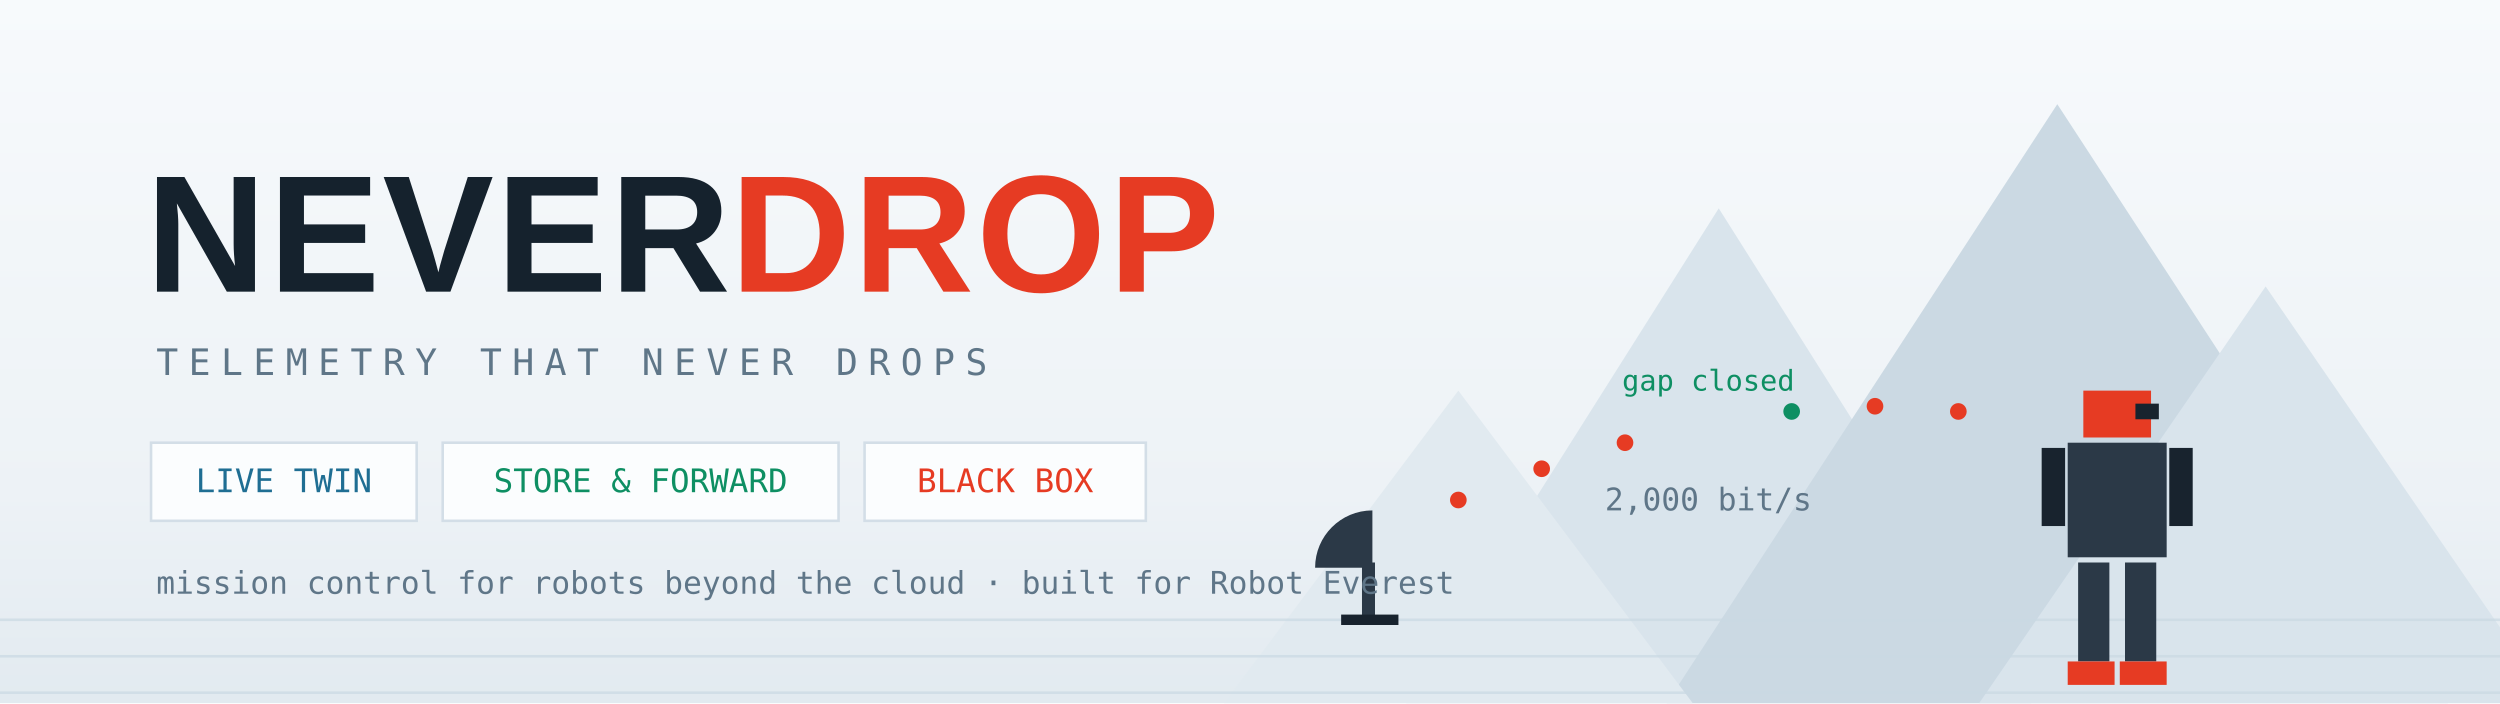
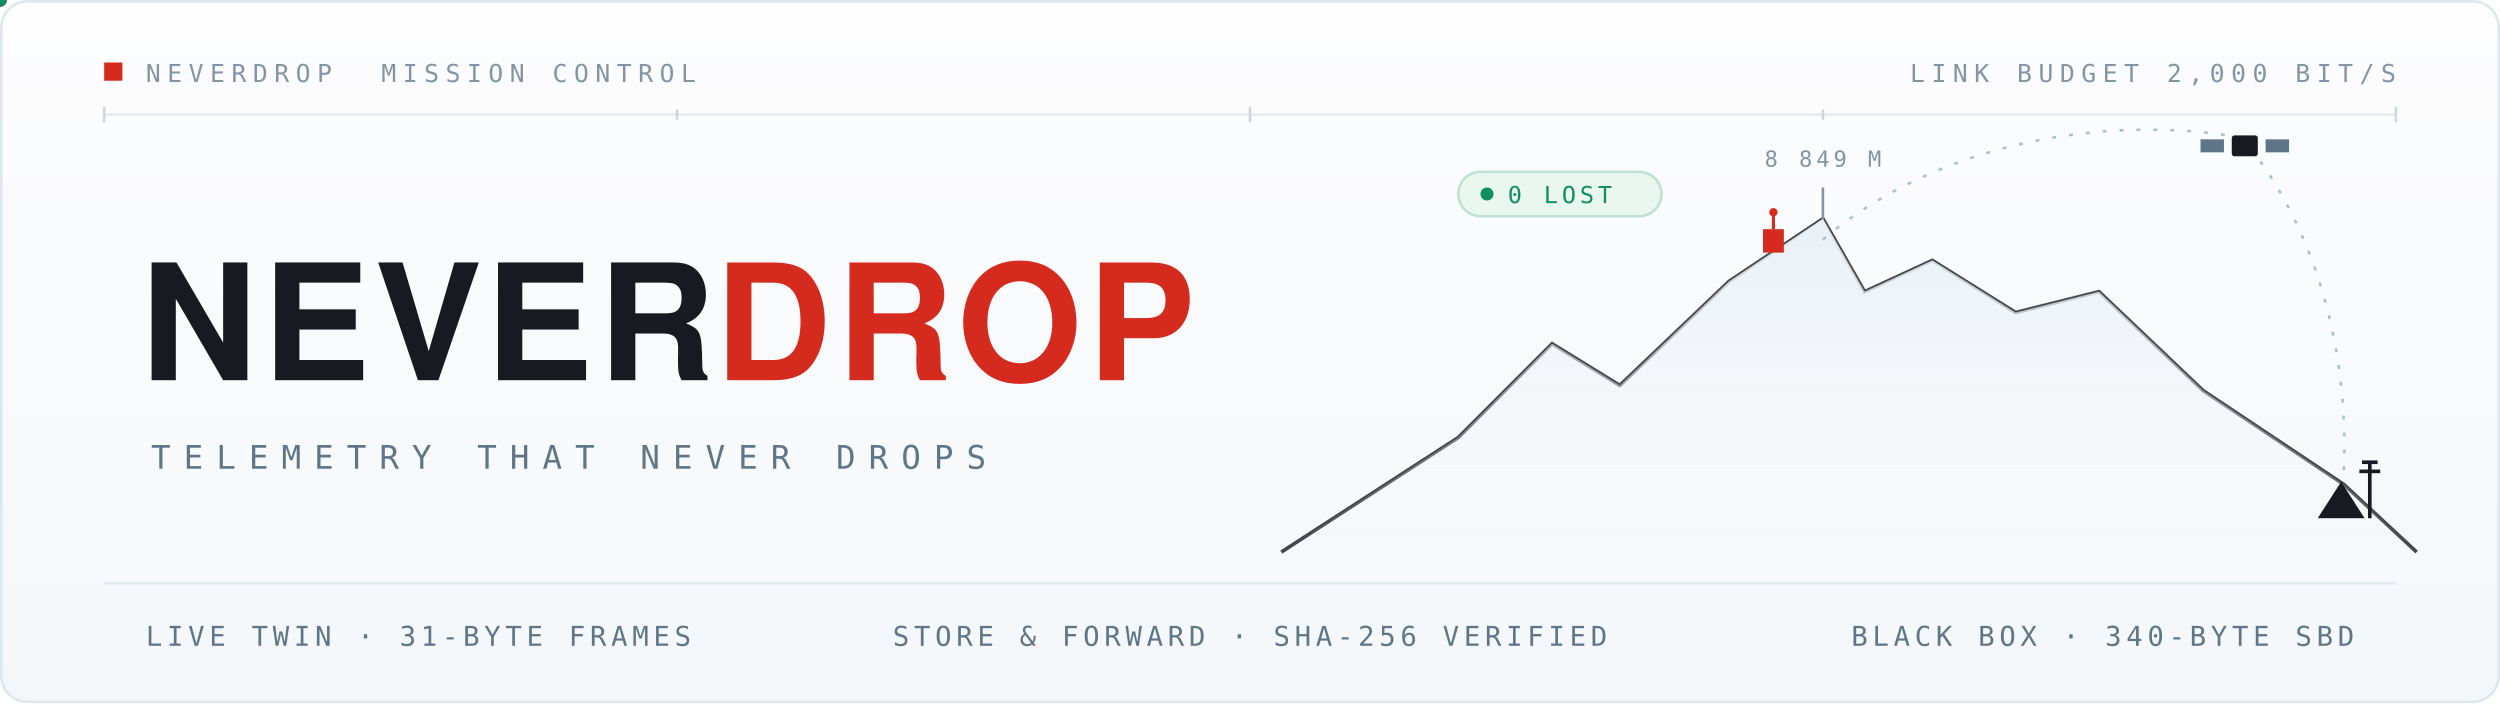
- <svg xmlns="http://www.w3.org/2000/svg" width="960" height="270" viewBox="0 0 960 270" role="img" aria-label="NeverDrop — telemetry that never drops">
+ <svg xmlns="http://www.w3.org/2000/svg" width="960" height="270" viewBox="0 0 960 270" role="img" aria-label="NeverDrop — telemetry that never drops. Live twin, verified store-and-forward, black box over a 2,000 bit/s link.">
  <defs>
-     <linearGradient id="sky" x1="0" y1="0" x2="0" y2="1">
-       <stop offset="0" stop-color="#F7FAFC" />
-       <stop offset="0.7" stop-color="#EDF2F6" />
-       <stop offset="1" stop-color="#E2EAF0" />
+     <linearGradient id="paper" x1="0" y1="0" x2="0" y2="1">
+       <stop offset="0" stop-color="#FDFDFE" />
+       <stop offset="1" stop-color="#F4F7FA" />
    </linearGradient>
+     <linearGradient id="ridgefill" x1="0" y1="0" x2="0" y2="1">
+       <stop offset="0" stop-color="#E9F0F5" />
+       <stop offset="1" stop-color="#F4F7FA" stop-opacity="0" />
+     </linearGradient>
+     <path id="uplink" d="M700,92 C740,58 800,44 856,52" fill="none" />
+     <path id="downlink" d="M868,62 C892,96 902,140 900,182" fill="none" />
  </defs>
-   <rect width="960" height="270" fill="url(#sky)" />
-   <polygon points="540,270 660,80 780,270" fill="#D9E4EC" />
-   <polygon points="640,270 790,40 940,270" fill="#CBD9E3" />
-   <polygon points="760,270 870,110 980,270" fill="#D9E4EC" />
-   <polygon points="470,270 560,150 650,270" fill="#E1EAF0" />
-   <g stroke="#C9D8E2" stroke-width="1" opacity="0.7">
-     <line x1="0" y1="238" x2="960" y2="238" />
-     <line x1="0" y1="252" x2="960" y2="252" />
-     <line x1="0" y1="266" x2="960" y2="266" />
+   <rect x="0.5" y="0.5" width="959" height="269" rx="10" fill="url(#paper)" stroke="#DFE7EE" />
+   <g font-family="'SF Mono', Menlo, Consolas, monospace" font-size="9.5" letter-spacing="2.5" fill="#8195A6">
+     <rect x="40" y="24" width="7" height="7" fill="#D42B1E" />
+     <text x="56" y="31.5">NEVERDROP  MISSION CONTROL</text>
+     <text x="920" y="31.5" text-anchor="end">LINK BUDGET 2,000 BIT/S</text>
  </g>
-   <g transform="translate(505,196)">
-     <path d="M0,22 A22,22 0 0 1 22,0 L22,22 Z" fill="#2B3947" />
-     <rect x="18" y="20" width="5" height="22" fill="#2B3947" />
-     <rect x="10" y="40" width="22" height="4" fill="#18232E" />
+   <line x1="40" y1="44" x2="920" y2="44" stroke="#E3EAF0" stroke-width="1" />
+   <g stroke="#CBD8E2" stroke-width="1">
+     <line x1="40" y1="41" x2="40" y2="47" />
+     <line x1="260" y1="42" x2="260" y2="46" />
+     <line x1="480" y1="41" x2="480" y2="47" />
+     <line x1="700" y1="42" x2="700" y2="46" />
+     <line x1="920" y1="41" x2="920" y2="47" />
  </g>
-   <g fill="#E63B23">
-     <circle cx="560" cy="192" r="3.2" />
-     <circle cx="592" cy="180" r="3.2" />
-     <circle cx="624" cy="170" r="3.2" />
-     <circle cx="688" cy="158" r="3.2" fill="#0E8F63" />
-     <circle cx="720" cy="156" r="3.2" />
-     <circle cx="752" cy="158" r="3.2" />
+   <text x="54" y="146" font-family="'Helvetica Neue', Helvetica, Arial, sans-serif" font-weight="800" font-size="62" letter-spacing="2" fill="#171A20">NEVER<tspan fill="#D42B1E">DROP</tspan>
+   </text>
+   <text x="58" y="180" font-family="'SF Mono', Menlo, Consolas, monospace" font-size="12.5" letter-spacing="5" fill="#5F7688">TELEMETRY THAT NEVER DROPS</text>
+   <path d="M492,212 L560,168 L596,132 L622,148 L664,108 L700,84 L716,112 L742,100 L774,120 L806,112 L846,150 L900,186 L928,212" fill="none" stroke="#171A20" stroke-width="1.4" opacity="0.8" />
+   <path d="M492,212 L560,168 L596,132 L622,148 L664,108 L700,84 L716,112 L742,100 L774,120 L806,112 L846,150 L900,186 L928,212 L928,212 L492,212 Z" fill="url(#ridgefill)" />
+   <line x1="700" y1="84" x2="700" y2="72" stroke="#8195A6" stroke-width="1" />
+   <text x="700" y="64" font-family="'SF Mono', Menlo, Consolas, monospace" font-size="8.5" letter-spacing="1.5" fill="#8195A6" text-anchor="middle">8 849 M</text>
+   <g transform="translate(681,97)">
+     <rect x="-4" y="-9" width="8" height="9" fill="#D42B1E" />
+     <line x1="0" y1="-9" x2="0" y2="-14" stroke="#D42B1E" stroke-width="1.2" />
+     <circle cx="0" cy="-15.5" r="1.6" fill="#D42B1E" />
  </g>
-   <text x="656" y="150" font-family="Menlo, Consolas, monospace" font-size="11" fill="#0E8F63" text-anchor="middle">gap closed</text>
-   <text x="656" y="196" font-family="Menlo, Consolas, monospace" font-size="12" fill="#5F7688" text-anchor="middle">2,000 bit/s</text>
-   <g transform="translate(790,150)">
-     <rect x="10" y="0" width="26" height="18" fill="#E63B23" />
-     <rect x="30" y="5" width="9" height="6" fill="#18232E" />
-     <rect x="4" y="20" width="38" height="44" fill="#2B3947" />
-     <rect x="-6" y="22" width="9" height="30" fill="#18232E" />
-     <rect x="43" y="22" width="9" height="30" fill="#18232E" />
-     <rect x="8" y="66" width="12" height="38" fill="#2B3947" />
-     <rect x="26" y="66" width="12" height="38" fill="#2B3947" />
-     <rect x="4" y="104" width="18" height="9" fill="#E63B23" />
-     <rect x="24" y="104" width="18" height="9" fill="#E63B23" />
+   <g transform="translate(862,56)" fill="#171A20">
+     <rect x="-5" y="-4" width="10" height="8" rx="1" />
+     <rect x="-17" y="-2.5" width="9" height="5" fill="#5F7688" />
+     <rect x="8" y="-2.5" width="9" height="5" fill="#5F7688" />
  </g>
-   <text x="56" y="112" font-family="'Arial Black', 'Helvetica Neue', Arial, sans-serif" font-weight="900" font-size="64" letter-spacing="1" fill="#15222D">NEVER<tspan fill="#E63B23">DROP</tspan>
-   </text>
-   <text x="60" y="144" font-family="Menlo, Consolas, monospace" font-size="14" letter-spacing="4" fill="#5F7688">TELEMETRY THAT NEVER DROPS</text>
-   <g font-family="Menlo, Consolas, monospace" font-size="12.5">
-     <rect x="58" y="170" width="102" height="30" fill="#FBFDFE" stroke="#D3DEE7" />
-     <text x="109" y="189" text-anchor="middle" fill="#1F6E93">LIVE TWIN</text>
-     <rect x="170" y="170" width="152" height="30" fill="#FBFDFE" stroke="#D3DEE7" />
-     <text x="246" y="189" text-anchor="middle" fill="#0E8F63">STORE &amp; FORWARD</text>
-     <rect x="332" y="170" width="108" height="30" fill="#FBFDFE" stroke="#D3DEE7" />
-     <text x="386" y="189" text-anchor="middle" fill="#E63B23">BLACK BOX</text>
+   <g transform="translate(899,190)">
+     <polygon points="-9,9 0,-5 9,9" fill="#171A20" />
+     <line x1="11" y1="9" x2="11" y2="-13" stroke="#171A20" stroke-width="1.4" />
+     <line x1="7" y1="-9" x2="15" y2="-9" stroke="#171A20" stroke-width="1.4" />
+     <line x1="8" y1="-12.5" x2="14" y2="-12.5" stroke="#171A20" stroke-width="1.4" />
  </g>
-   <text x="60" y="228" font-family="Menlo, Consolas, monospace" font-size="12" fill="#5F7688">mission control for robots beyond the cloud · built for Robot Everest</text>
+   <path d="M700,92 C740,58 800,44 856,52" fill="none" stroke="#AEBFCC" stroke-width="1" stroke-dasharray="1.5 5" />
+   <path d="M868,62 C892,96 902,140 900,182" fill="none" stroke="#AEBFCC" stroke-width="1" stroke-dasharray="1.5 5" />
+   <circle r="2.6" fill="#D42B1E">
+     <animateMotion dur="2.6s" repeatCount="indefinite" rotate="0">
+       <mpath href="#uplink" />
+     </animateMotion>
+   </circle>
+   <circle r="2.6" fill="#D42B1E" opacity="0.55">
+     <animateMotion dur="2.6s" begin="1.3s" repeatCount="indefinite">
+       <mpath href="#uplink" />
+     </animateMotion>
+     <animate attributeName="opacity" values="0.55;0.55" dur="2.6s" begin="1.3s" repeatCount="indefinite" />
+   </circle>
+   <circle r="2.6" fill="#0E8F63">
+     <animateMotion dur="2.2s" begin="0.6s" repeatCount="indefinite">
+       <mpath href="#downlink" />
+     </animateMotion>
+   </circle>
+   <g font-family="'SF Mono', Menlo, Consolas, monospace">
+     <rect x="560" y="66" width="78" height="17" rx="8.5" fill="#EAF6F0" stroke="#BFE2D2" />
+     <circle cx="571" cy="74.5" r="2.5" fill="#0E8F63" />
+     <text x="579" y="78" font-size="9" letter-spacing="1.5" fill="#0E8F63">0 LOST</text>
+   </g>
+   <line x1="40" y1="224" x2="920" y2="224" stroke="#E3EAF0" stroke-width="1" />
+   <g font-family="'SF Mono', Menlo, Consolas, monospace" font-size="10.5" letter-spacing="1.8" fill="#5F7688">
+     <text x="56" y="248">LIVE TWIN · 31-BYTE FRAMES</text>
+     <text x="480" y="248" text-anchor="middle">STORE &amp; FORWARD · SHA-256 VERIFIED</text>
+     <text x="904" y="248" text-anchor="end">BLACK BOX · 340-BYTE SBD</text>
+   </g>
</svg>
